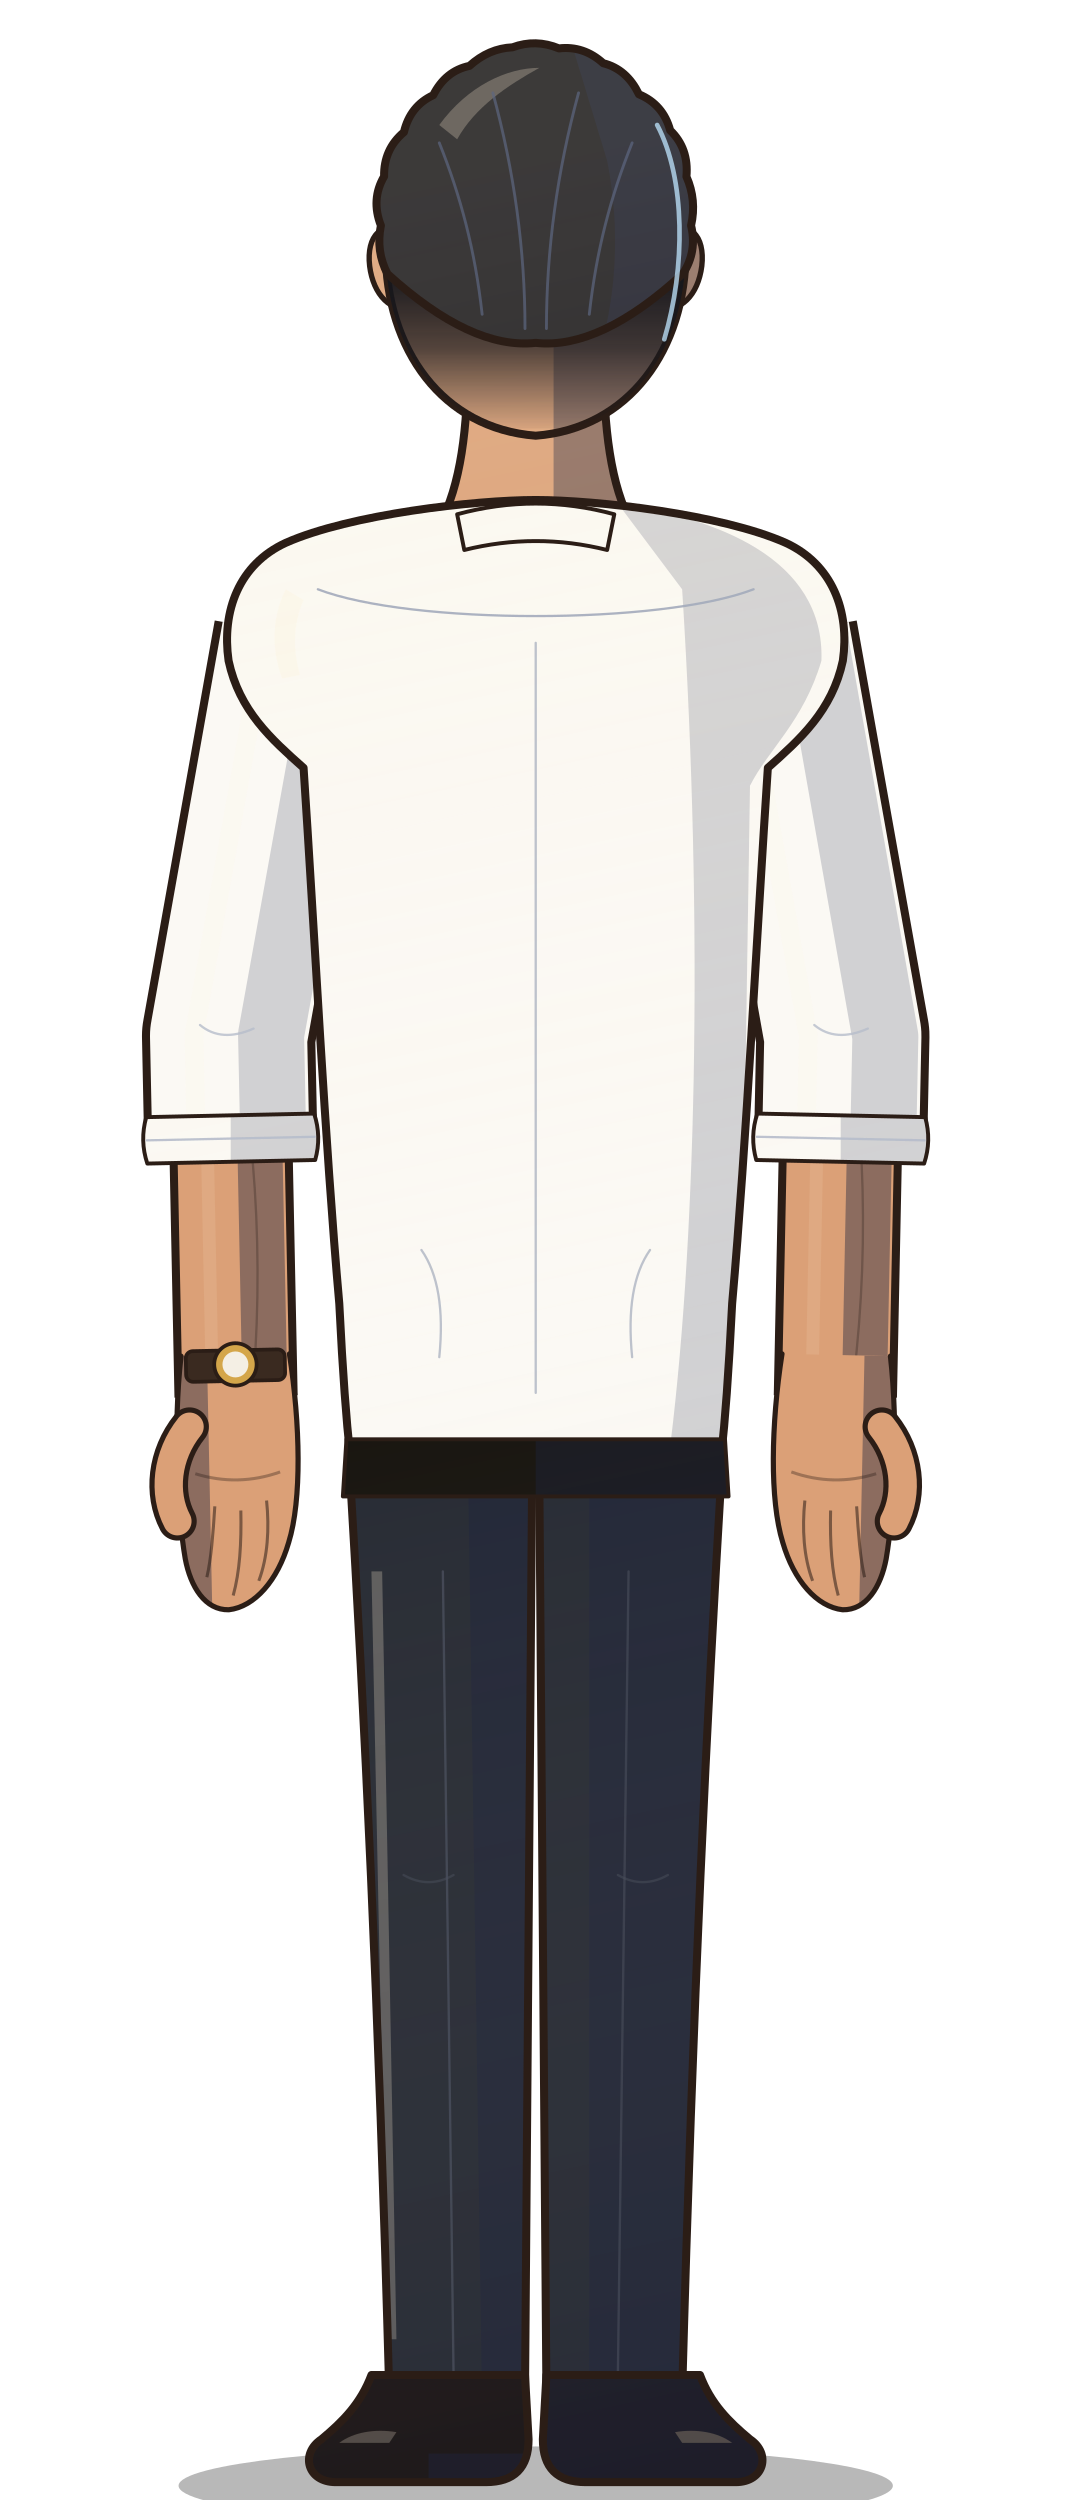
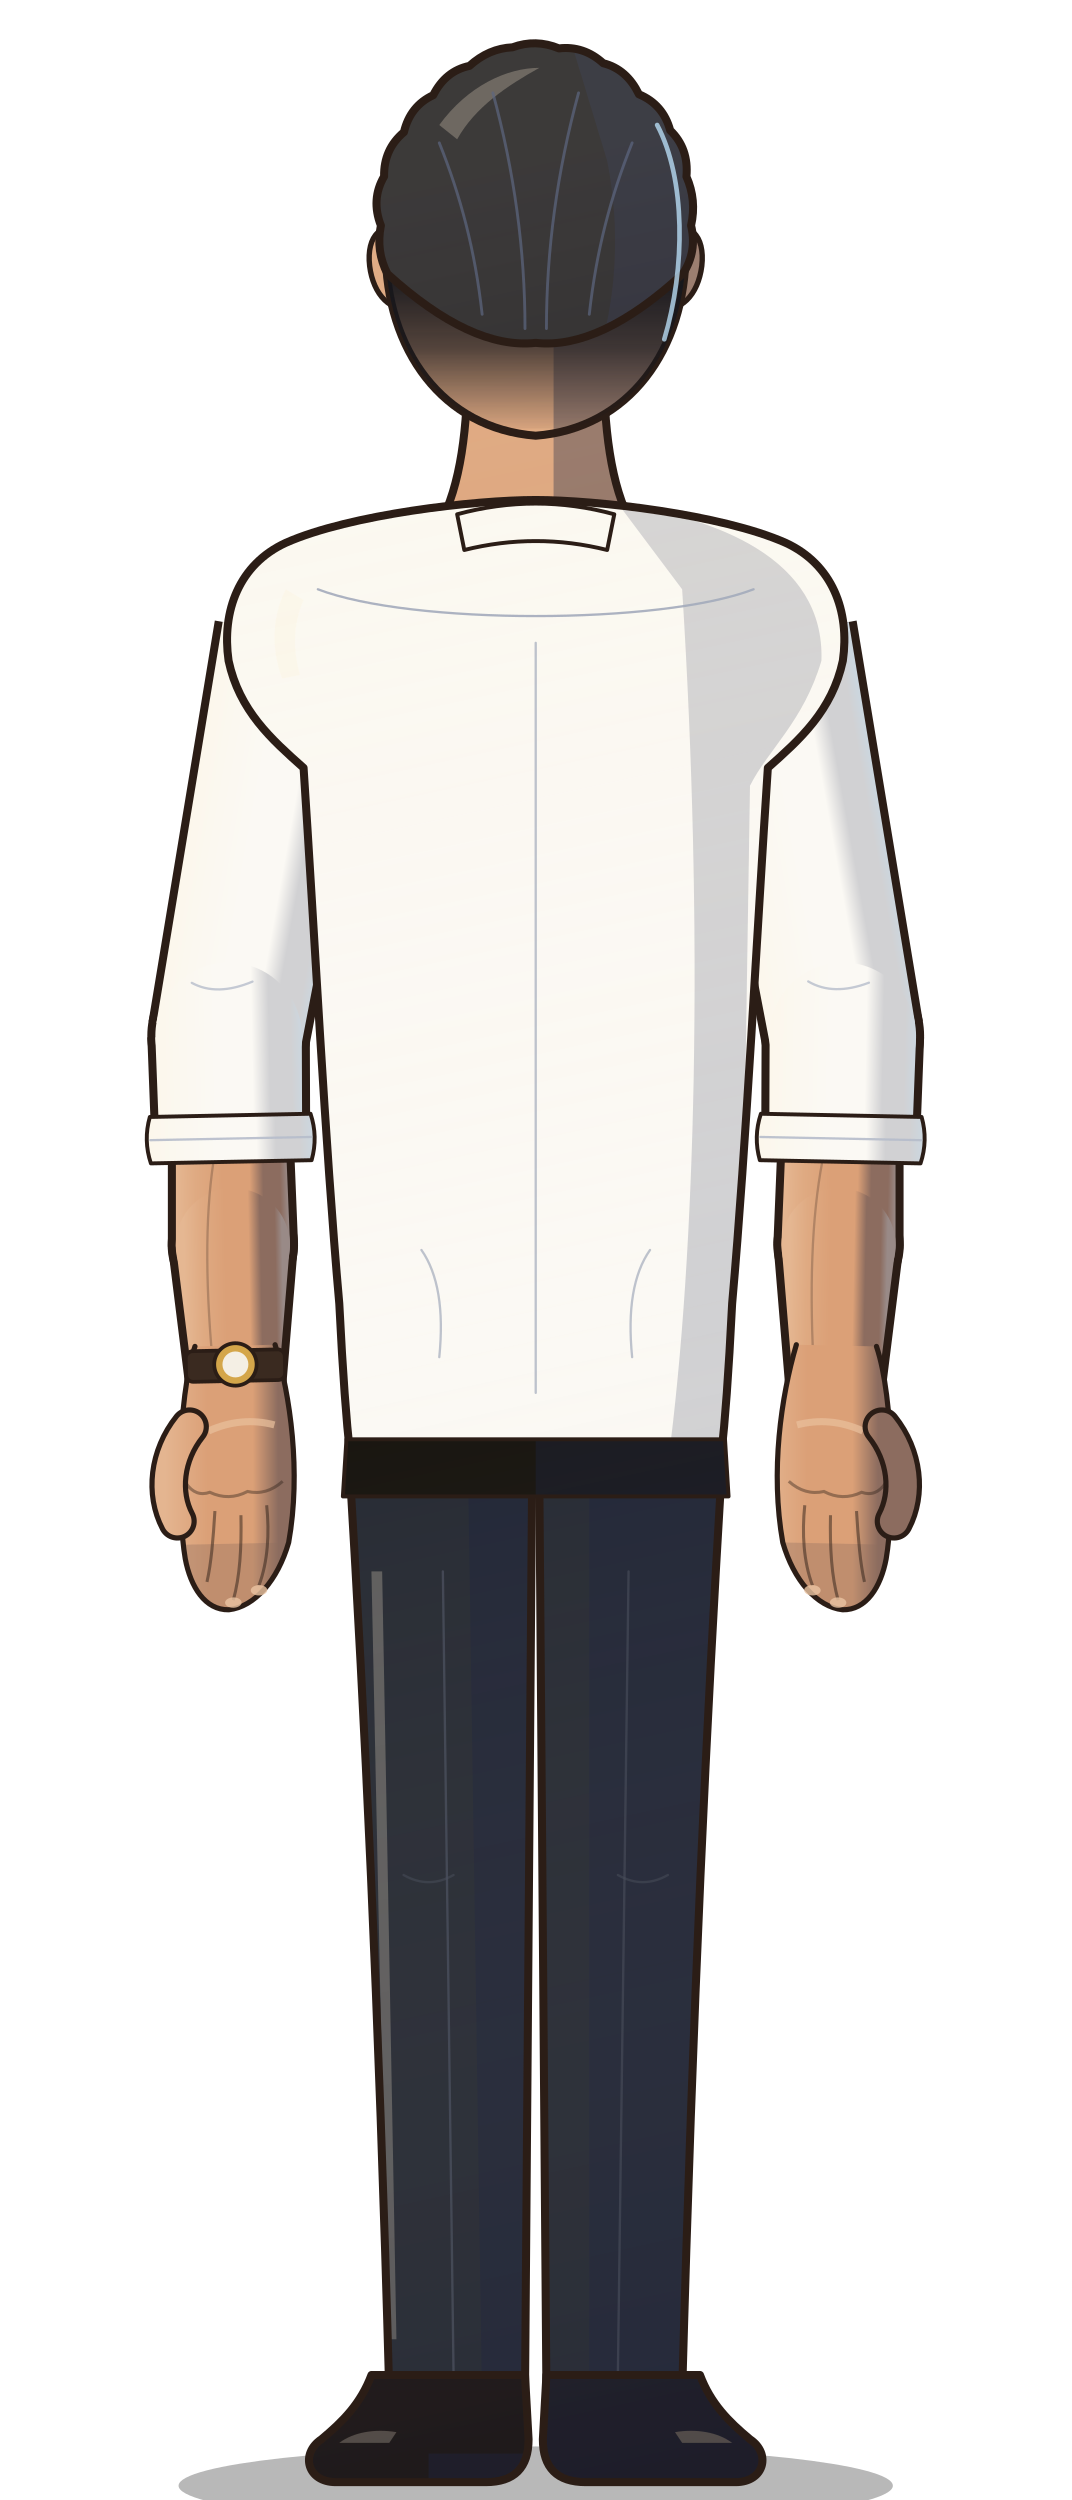
<svg xmlns="http://www.w3.org/2000/svg" viewBox="0 0 600 1400" width="600" height="1400">
  <defs>
    <linearGradient id="form" gradientUnits="userSpaceOnUse" x1="170" y1="120" x2="470" y2="1500">
      <stop offset="0" stop-color="#fff1d6" stop-opacity="0.16" />
      <stop offset="0.45" stop-color="#fff1d6" stop-opacity="0" />
      <stop offset="1" stop-color="#0b1030" stop-opacity="0.18" />
    </linearGradient>
    <linearGradient id="fade" x1="0" y1="0" x2="0" y2="1">
      <stop offset="0" stop-color="#17171c" stop-opacity="1" />
      <stop offset="0.5" stop-color="#17171c" stop-opacity="0.7" />
      <stop offset="1" stop-color="#17171c" stop-opacity="0.05" />
    </linearGradient>
    <clipPath id="c1">
      <path d="M196,826 L298,826 L294,1340 L218,1340 C212,1120 204,960 196,826 Z" />
    </clipPath>
    <clipPath id="c2">
      <path d="M 404,826 L 302,826 L 306,1340 L 382,1340 C 388,1120 396,960 404,826 Z" />
    </clipPath>
    <clipPath id="c3">
      <path d="M208,1330 L294,1330 L296,1366 C296,1382 288,1390 272,1390 L188,1390 C172,1390 168,1374 180,1366 C192,1356 202,1346 208,1330 Z" />
    </clipPath>
    <clipPath id="c4">
      <path d="M 392,1330 L 306,1330 L 304,1366 C 304,1382 312,1390 328,1390 L 412,1390 C 428,1390 432,1374 420,1366 C 408,1356 398,1346 392,1330 Z" />
    </clipPath>
-     <clipPath id="c5">
-       <path d="M81.9,625.6 Q78.2,638.7 82.5,651.6 L176.5,649.6 Q180.2,636.5 175.9,623.6 Z" />
-     </clipPath>
-     <clipPath id="c6">
-       <path d="M424.1,623.6 Q419.8,636.5 423.5,649.6 L517.5,651.6 Q521.8,638.7 518.1,625.6 Z" />
-     </clipPath>
-     <clipPath id="c7">
+     <linearGradient id="g5" gradientUnits="userSpaceOnUse" x1="98.5" y1="674.6" x2="161.5" y2="673.3">
+       <stop offset="0" stop-color="#e5b792" />
+       <stop offset="0.18" stop-color="#dfaa82" />
+       <stop offset="0.42" stop-color="#dba077" />
+       <stop offset="0.66" stop-color="#dba077" />
+       <stop offset="0.78" stop-color="#8c6c5f" />
+       <stop offset="0.93" stop-color="#8c6c5f" />
+       <stop offset="1" stop-color="#998a87" />
+     </linearGradient>
+     <linearGradient id="g6" gradientUnits="userSpaceOnUse" x1="103.9" y1="741.2" x2="158.8" y2="740.1">
+       <stop offset="0" stop-color="#e5b792" />
+       <stop offset="0.18" stop-color="#dfaa82" />
+       <stop offset="0.42" stop-color="#dba077" />
+       <stop offset="0.66" stop-color="#dba077" />
+       <stop offset="0.78" stop-color="#8c6c5f" />
+       <stop offset="0.93" stop-color="#8c6c5f" />
+       <stop offset="1" stop-color="#998a87" />
+     </linearGradient>
+     <linearGradient id="g7" gradientUnits="userSpaceOnUse" x1="106.2" y1="460.5" x2="189.8" y2="475.5">
+       <stop offset="0" stop-color="#fcf7ec" />
+       <stop offset="0.18" stop-color="#fbf8f0" />
+       <stop offset="0.42" stop-color="#fbf9f4" />
+       <stop offset="0.66" stop-color="#fbf9f4" />
+       <stop offset="0.78" stop-color="#d1d1d3" />
+       <stop offset="0.93" stop-color="#d1d1d3" />
+       <stop offset="1" stop-color="#ccd6de" />
+     </linearGradient>
+     <linearGradient id="g8" gradientUnits="userSpaceOnUse" x1="88.1" y1="609.6" x2="169.1" y2="608.0">
+       <stop offset="0" stop-color="#fcf7ec" />
+       <stop offset="0.18" stop-color="#fbf8f0" />
+       <stop offset="0.42" stop-color="#fbf9f4" />
+       <stop offset="0.66" stop-color="#fbf9f4" />
+       <stop offset="0.78" stop-color="#d1d1d3" />
+       <stop offset="0.93" stop-color="#d1d1d3" />
+       <stop offset="1" stop-color="#ccd6de" />
+     </linearGradient>
+     <linearGradient id="g9" gradientUnits="userSpaceOnUse" x1="84.2" y1="638.5" x2="174.2" y2="636.7">
+       <stop offset="0" stop-color="#fcf7ec" />
+       <stop offset="0.18" stop-color="#fbf8f0" />
+       <stop offset="0.42" stop-color="#fbf9f4" />
+       <stop offset="0.66" stop-color="#fbf9f4" />
+       <stop offset="0.78" stop-color="#d1d1d3" />
+       <stop offset="0.93" stop-color="#d1d1d3" />
+       <stop offset="1" stop-color="#ccd6de" />
+     </linearGradient>
+     <linearGradient id="g10" gradientUnits="userSpaceOnUse" x1="438.5" y1="673.3" x2="501.5" y2="674.6">
+       <stop offset="0" stop-color="#e5b792" />
+       <stop offset="0.18" stop-color="#dfaa82" />
+       <stop offset="0.42" stop-color="#dba077" />
+       <stop offset="0.66" stop-color="#dba077" />
+       <stop offset="0.78" stop-color="#8c6c5f" />
+       <stop offset="0.93" stop-color="#8c6c5f" />
+       <stop offset="1" stop-color="#998a87" />
+     </linearGradient>
+     <linearGradient id="g11" gradientUnits="userSpaceOnUse" x1="441.2" y1="740.1" x2="496.1" y2="741.2">
+       <stop offset="0" stop-color="#e5b792" />
+       <stop offset="0.18" stop-color="#dfaa82" />
+       <stop offset="0.42" stop-color="#dba077" />
+       <stop offset="0.66" stop-color="#dba077" />
+       <stop offset="0.78" stop-color="#8c6c5f" />
+       <stop offset="0.93" stop-color="#8c6c5f" />
+       <stop offset="1" stop-color="#998a87" />
+     </linearGradient>
+     <linearGradient id="g12" gradientUnits="userSpaceOnUse" x1="410.2" y1="475.5" x2="493.8" y2="460.5">
+       <stop offset="0" stop-color="#fcf7ec" />
+       <stop offset="0.18" stop-color="#fbf8f0" />
+       <stop offset="0.42" stop-color="#fbf9f4" />
+       <stop offset="0.66" stop-color="#fbf9f4" />
+       <stop offset="0.78" stop-color="#d1d1d3" />
+       <stop offset="0.93" stop-color="#d1d1d3" />
+       <stop offset="1" stop-color="#ccd6de" />
+     </linearGradient>
+     <linearGradient id="g13" gradientUnits="userSpaceOnUse" x1="430.9" y1="608.0" x2="511.9" y2="609.6">
+       <stop offset="0" stop-color="#fcf7ec" />
+       <stop offset="0.18" stop-color="#fbf8f0" />
+       <stop offset="0.42" stop-color="#fbf9f4" />
+       <stop offset="0.66" stop-color="#fbf9f4" />
+       <stop offset="0.78" stop-color="#d1d1d3" />
+       <stop offset="0.93" stop-color="#d1d1d3" />
+       <stop offset="1" stop-color="#ccd6de" />
+     </linearGradient>
+     <linearGradient id="g14" gradientUnits="userSpaceOnUse" x1="425.8" y1="636.7" x2="515.8" y2="638.5">
+       <stop offset="0" stop-color="#fcf7ec" />
+       <stop offset="0.18" stop-color="#fbf8f0" />
+       <stop offset="0.42" stop-color="#fbf9f4" />
+       <stop offset="0.66" stop-color="#fbf9f4" />
+       <stop offset="0.78" stop-color="#d1d1d3" />
+       <stop offset="0.93" stop-color="#d1d1d3" />
+       <stop offset="1" stop-color="#ccd6de" />
+     </linearGradient>
+     <clipPath id="c15">
      <path d="M262,200 C262,240 258,272 246,294 L354,294 C342,272 338,240 338,200 Z" />
    </clipPath>
-     <clipPath id="c8">
+     <clipPath id="c16">
      <path d="M300,280 C266,280 196,288 160,304 C134,316 124,342 128,370 C134,398 152,414 170,430 C176,520 182,640 190,730 C192,770 194,796 196,814 L404,814 C406,796 408,770 410,730 C418,640 424,520 430,430 C448,414 466,398 472,370 C476,342 466,316 440,304 C404,288 334,280 300,280 Z" />
    </clipPath>
-     <clipPath id="c9">
+     <clipPath id="c17">
      <path d="M256,288 Q300,276 344,288 L340,308 Q300,298 260,308 Z" />
    </clipPath>
-     <clipPath id="c10">
+     <clipPath id="c18">
      <path d="M194,806 L406,806 L408,838 L192,838 Z" />
    </clipPath>
-     <clipPath id="c11">
-       <path d="M-23,-10 C-27,20 -27,52 -21,70 C-16,86 -6,97 5,98 C15,98 21,88 23,76 C26,56 27,20 23,-10 Z" />
-     </clipPath>
-     <clipPath id="c12">
-       <path d="M-23,-10 C-27,20 -27,52 -21,70 C-16,86 -6,97 5,98 C15,98 21,88 23,76 C26,56 27,20 23,-10 Z" />
-     </clipPath>
-     <clipPath id="c13">
+     <linearGradient id="hg19" gradientUnits="userSpaceOnUse" x1="30.0" y1="-0.6" x2="-30.0" y2="0.6">
+       <stop offset="0" stop-color="#e4b590" />
+       <stop offset="0.3" stop-color="#dba077" />
+       <stop offset="0.62" stop-color="#dba077" />
+       <stop offset="0.8" stop-color="#8c6c5f" />
+       <stop offset="1" stop-color="#8c6c5f" />
+     </linearGradient>
+     <clipPath id="c20">
+       <path d="M-17,-14 C-23,8 -27,40 -21,70 C-16,86 -6,97 5,98 C15,98 21,88 23,76 C26,56 25,8 17,-14 Z" />
+     </clipPath>
+     <linearGradient id="hg21" gradientUnits="userSpaceOnUse" x1="-30.0" y1="0.6" x2="30.0" y2="-0.6">
+       <stop offset="0" stop-color="#e4b590" />
+       <stop offset="0.3" stop-color="#dba077" />
+       <stop offset="0.62" stop-color="#dba077" />
+       <stop offset="0.8" stop-color="#8c6c5f" />
+       <stop offset="1" stop-color="#8c6c5f" />
+     </linearGradient>
+     <clipPath id="c22">
+       <path d="M-17,-14 C-23,8 -27,40 -21,70 C-16,86 -6,97 5,98 C15,98 21,88 23,76 C26,56 25,8 17,-14 Z" />
+     </clipPath>
+     <clipPath id="c23">
      <path d="M228,132 C214,122 205,132 207,149 C209,165 219,176 232,172 Z" />
    </clipPath>
-     <clipPath id="c14">
+     <clipPath id="c24">
      <path d="M 372,132 C 386,122 395,132 393,149 C 391,165 381,176 368,172 Z" />
    </clipPath>
-     <clipPath id="c15">
+     <clipPath id="c25">
      <path d="M216,140 C216,196 248,240 300,244 C352,240 384,196 384,140 Z" />
    </clipPath>
    <clipPath id="napeclip">
      <path d="M216,140 C216,196 248,240 300,244 C352,240 384,196 384,140 Z" />
    </clipPath>
-     <clipPath id="c16">
+     <clipPath id="c26">
      <path d="M217.0,153.4 Q210.4,140.7 213.3,126.3 Q207.6,111.6 215.1,98.8 Q214.8,83.6 226.2,74.0 Q229.7,59.3 242.6,53.3 Q249.5,39.7 262.9,36.9 Q273.7,27.1 287.0,26.5 Q300.0,21.7 313.0,27.1 Q326.9,25.5 337.8,35.4 Q351.0,38.7 357.8,52.8 Q371.4,58.5 375.3,73.0 Q385.8,83.1 384.4,98.9 Q390.2,112.0 387.0,126.3 Q390.5,140.8 382.5,153.2 Q336,196 300,192 Q264,196 217.0,153.4 Z" />
    </clipPath>
  </defs>
  <ellipse cx="300" cy="1392" rx="200" ry="22" fill="#000" opacity="0.28" />
  <path d="M196,826 L298,826 L294,1340 L218,1340 C212,1120 204,960 196,826 Z" fill="#262a33" />
  <g clip-path="url(#c1)">
    <path d="M262,816 L310,816 L304,1348 L270,1348 Z" fill="#212636" />
    <path d="M208,880 L214,880 L222,1310 L217,1310 Z" fill="#676664" opacity="0.85" />
    <rect x="0" y="0" width="600" height="1400" fill="url(#form)" />
  </g>
  <path d="M196,826 L298,826 L294,1340 L218,1340 C212,1120 204,960 196,826 Z" fill="none" stroke="#2b1d16" stroke-width="4.5" stroke-linejoin="round" />
  <path d="M 404,826 L 302,826 L 306,1340 L 382,1340 C 388,1120 396,960 404,826 Z" fill="#262a33" />
  <g clip-path="url(#c2)">
    <path d="M330,816 L420,816 L420,1348 L330,1348 Z" fill="#212636" />
    <rect x="0" y="0" width="600" height="1400" fill="url(#form)" />
  </g>
  <path d="M 404,826 L 302,826 L 306,1340 L 382,1340 C 388,1120 396,960 404,826 Z" fill="none" stroke="#2b1d16" stroke-width="4.5" stroke-linejoin="round" />
  <path d="M248,880 L254,1330" fill="none" stroke="#4a4f5c" stroke-width="1.3" stroke-linecap="round" stroke-linejoin="round" opacity="0.8" />
  <path d="M352,880 L346,1330" fill="none" stroke="#4a4f5c" stroke-width="1.3" stroke-linecap="round" stroke-linejoin="round" opacity="0.6" />
  <path d="M226,1050 q14,8 28,0" fill="none" stroke="#4a4f5c" stroke-width="1.3" stroke-linecap="round" stroke-linejoin="round" opacity="0.5" />
  <path d="M346,1050 q14,8 28,0" fill="none" stroke="#4a4f5c" stroke-width="1.3" stroke-linecap="round" stroke-linejoin="round" opacity="0.5" />
  <path d="M208,1330 L294,1330 L296,1366 C296,1382 288,1390 272,1390 L188,1390 C172,1390 168,1374 180,1366 C192,1356 202,1346 208,1330 Z" fill="#1a1412" />
  <g clip-path="url(#c3)">
    <path d="M240,1374 L300,1374 L300,1398 L240,1398 Z" fill="#1a1923" />
    <path d="M190,1368 C198,1362 210,1360 222,1362 L218,1368 Z" fill="#5f564d" opacity="0.85" />
    <rect x="0" y="0" width="600" height="1400" fill="url(#form)" />
  </g>
  <path d="M208,1330 L294,1330 L296,1366 C296,1382 288,1390 272,1390 L188,1390 C172,1390 168,1374 180,1366 C192,1356 202,1346 208,1330 Z" fill="none" stroke="#2b1d16" stroke-width="4.5" stroke-linejoin="round" />
  <path d="M 392,1330 L 306,1330 L 304,1366 C 304,1382 312,1390 328,1390 L 412,1390 C 428,1390 432,1374 420,1366 C 408,1356 398,1346 392,1330 Z" fill="#1a1412" />
  <g clip-path="url(#c4)">
    <path d="M300,1318 L440,1318 L440,1398 L300,1398 Z" fill="#1a1923" />
    <path d="M 410,1368 C 402,1362 390,1360 378,1362 L 382,1368 Z" fill="#5f564d" opacity="0.85" />
    <rect x="0" y="0" width="600" height="1400" fill="url(#form)" />
  </g>
  <path d="M 392,1330 L 306,1330 L 304,1366 C 304,1382 312,1390 328,1390 L 412,1390 C 428,1390 432,1374 420,1366 C 408,1356 398,1346 392,1330 Z" fill="none" stroke="#2b1d16" stroke-width="4.5" stroke-linejoin="round" />
-   <path d="M129.5,650.6 L132.2,782.0" fill="none" stroke="#2b1d16" stroke-width="69.0" stroke-linecap="butt" stroke-linejoin="round" />
-   <path d="M129.5,650.6 L132.2,782.0" fill="none" stroke="#dba077" stroke-width="60" stroke-linecap="butt" stroke-linejoin="round" />
-   <path d="M145.7,650.3 L148.4,781.7" fill="none" stroke="#8c6c5f" stroke-width="25.2" stroke-linecap="butt" stroke-linejoin="round" />
-   <path d="M116.3,650.6 L119.0,782.0" fill="none" stroke="#e1af88" stroke-width="7.2" stroke-linecap="butt" opacity="0.6" />
-   <path d="M141.5,650.3 Q146.7,711.0 142.0,771.8" fill="none" stroke="#2b1d16" stroke-width="1.3" stroke-linecap="round" stroke-linejoin="round" opacity="0.3" />
-   <path d="M168.0,356.0 L128.0,580.0 L129.2,637.6" fill="none" stroke="#2b1d16" stroke-width="97.0" stroke-linecap="butt" stroke-linejoin="round" />
-   <path d="M168.0,356.0 L128.0,580.0 L129.2,637.6" fill="none" stroke="#fbf9f4" stroke-width="88" stroke-linecap="butt" stroke-linejoin="round" />
-   <path d="M191.4,360.2 L151.8,579.5 L153.0,637.1" fill="none" stroke="#d1d1d3" stroke-width="36.96" stroke-linecap="butt" stroke-linejoin="round" />
-   <path d="M148.6,356.0 L108.6,580.0 L109.8,637.6" fill="none" stroke="#fcf8ef" stroke-width="10.56" stroke-linecap="butt" opacity="0.6" />
-   <path d="M81.9,625.6 Q78.2,638.7 82.5,651.6 L176.5,649.6 Q180.2,636.5 175.9,623.6 Z" fill="#fbf9f4" />
-   <g clip-path="url(#c5)">
-     <path d="M129.2,577.6 L209.2,577.6 L209.2,697.6 L129.2,697.6 Z" fill="#d1d1d3" />
-     <rect x="0" y="0" width="600" height="1400" fill="url(#form)" />
-   </g>
-   <path d="M81.9,625.6 Q78.2,638.7 82.5,651.6 L176.5,649.6 Q180.2,636.5 175.9,623.6 Z" fill="none" stroke="#2b1d16" stroke-width="2.2" stroke-linejoin="round" />
-   <path d="M82.2,638.6 L176.2,636.6" fill="none" stroke="#b6bdcb" stroke-width="1.3" stroke-linecap="round" stroke-linejoin="round" opacity="0.9" />
-   <path d="M112,574 q12,10 30,2" fill="none" stroke="#b6bdcb" stroke-width="1.3" stroke-linecap="round" stroke-linejoin="round" opacity="0.8" />
-   <path d="M470.5,650.6 L467.8,782.0" fill="none" stroke="#2b1d16" stroke-width="69.0" stroke-linecap="butt" stroke-linejoin="round" />
-   <path d="M470.5,650.6 L467.8,782.0" fill="none" stroke="#dba077" stroke-width="60" stroke-linecap="butt" stroke-linejoin="round" />
-   <path d="M486.7,650.9 L484.0,782.3" fill="none" stroke="#8c6c5f" stroke-width="25.2" stroke-linecap="butt" stroke-linejoin="round" />
-   <path d="M457.3,650.6 L454.6,782.0" fill="none" stroke="#e1af88" stroke-width="7.2" stroke-linecap="butt" opacity="0.6" />
-   <path d="M482.5,650.8 Q485.3,711.6 478.0,772.2" fill="none" stroke="#2b1d16" stroke-width="1.3" stroke-linecap="round" stroke-linejoin="round" opacity="0.3" />
-   <path d="M432.0,356.0 L472.0,580.0 L470.8,637.6" fill="none" stroke="#2b1d16" stroke-width="97.0" stroke-linecap="butt" stroke-linejoin="round" />
-   <path d="M432.0,356.0 L472.0,580.0 L470.8,637.6" fill="none" stroke="#fbf9f4" stroke-width="88" stroke-linecap="butt" stroke-linejoin="round" />
-   <path d="M455.4,351.8 L495.8,580.5 L494.6,638.1" fill="none" stroke="#d1d1d3" stroke-width="36.96" stroke-linecap="butt" stroke-linejoin="round" />
-   <path d="M412.6,356.0 L452.6,580.0 L451.4,637.6" fill="none" stroke="#fcf8ef" stroke-width="10.56" stroke-linecap="butt" opacity="0.6" />
-   <path d="M424.1,623.6 Q419.8,636.5 423.5,649.6 L517.5,651.6 Q521.8,638.7 518.1,625.6 Z" fill="#fbf9f4" />
-   <g clip-path="url(#c6)">
-     <path d="M470.8,577.6 L550.8,577.6 L550.8,697.6 L470.8,697.6 Z" fill="#d1d1d3" />
-     <rect x="0" y="0" width="600" height="1400" fill="url(#form)" />
-   </g>
-   <path d="M424.1,623.6 Q419.8,636.5 423.5,649.6 L517.5,651.6 Q521.8,638.7 518.1,625.6 Z" fill="none" stroke="#2b1d16" stroke-width="2.2" stroke-linejoin="round" />
-   <path d="M423.8,636.6 L517.8,638.6" fill="none" stroke="#b6bdcb" stroke-width="1.3" stroke-linecap="round" stroke-linejoin="round" opacity="0.9" />
-   <path d="M456,574 q12,10 30,2" fill="none" stroke="#b6bdcb" stroke-width="1.3" stroke-linecap="round" stroke-linejoin="round" opacity="0.8" />
+   <path d="M94.0,651.3 L94.0,698.0 L166.9,696.5 L165.0,649.9 Z" fill="#2b1d16" />
+   <path d="M94.0,698.0 L104.8,784.6 L159.7,783.4 L166.9,696.5 Z" fill="#2b1d16" />
+   <circle cx="130.4" cy="697.3" r="36.5" fill="#2b1d16" />
+   <path d="M98.5,651.2 L98.5,698.0 L162.4,696.6 L160.5,650.0 Z" fill="url(#g5)" />
+   <circle cx="130.4" cy="697.3" r="32.0" fill="url(#g6)" />
+   <path d="M98.5,698.0 L109.3,784.5 L155.2,783.5 L162.4,696.6 Z" fill="url(#g6)" />
+   <path d="M119.5,650.8 Q112.4,697.7 120.0,772.2" fill="none" stroke="#2b1d16" stroke-width="1.3" stroke-linecap="round" stroke-linejoin="round" opacity="0.25" />
+   <path d="M120.3,347.5 L83.2,572.0 L172.8,588.0 L215.7,364.5 Z" fill="#2b1d16" />
+   <path d="M82.5,580.9 L84.7,638.5 L173.7,636.7 L173.5,579.1 Z" fill="#2b1d16" />
+   <circle cx="128.0" cy="580.0" r="45.5" fill="#2b1d16" />
+   <path d="M124.7,348.3 L87.6,572.8 L168.4,587.2 L211.3,363.7 Z" fill="url(#g7)" />
+   <circle cx="128.0" cy="580.0" r="41.0" fill="url(#g8)" />
+   <path d="M87.0,580.9 L89.2,638.4 L169.2,636.8 L169.0,579.1 Z" fill="url(#g8)" />
+   <path d="M107.4,550.4 q14.0,7.7 34.0,-0.7" fill="none" stroke="#b6bdcb" stroke-width="1.3" stroke-linecap="round" stroke-linejoin="round" opacity="0.8" />
+   <path d="M173.9,623.7 Q178.2,636.6 174.5,649.7 L84.5,651.5 Q80.2,638.6 83.9,625.5 Z" fill="url(#g9)" stroke="#2b1d16" stroke-width="2.2" stroke-linejoin="round" />
+   <path d="M174.2,636.7 L84.2,638.5" fill="none" stroke="#b6bdcb" stroke-width="1.3" stroke-linecap="round" stroke-linejoin="round" opacity="0.9" />
+   <path d="M435.0,649.9 L433.1,696.5 L506.0,698.0 L506.0,651.3 Z" fill="#2b1d16" />
+   <path d="M433.1,696.5 L440.3,783.4 L495.2,784.6 L506.0,698.0 Z" fill="#2b1d16" />
+   <circle cx="469.6" cy="697.3" r="36.5" fill="#2b1d16" />
+   <path d="M439.5,650.0 L437.6,696.6 L501.5,698.0 L501.5,651.2 Z" fill="url(#g10)" />
+   <circle cx="469.6" cy="697.3" r="32.0" fill="url(#g11)" />
+   <path d="M437.6,696.6 L444.8,783.5 L490.7,784.5 L501.5,698.0 Z" fill="url(#g11)" />
+   <path d="M460.5,650.4 Q451.6,696.9 456.0,771.8" fill="none" stroke="#2b1d16" stroke-width="1.3" stroke-linecap="round" stroke-linejoin="round" opacity="0.25" />
+   <path d="M384.3,364.5 L427.2,588.0 L516.8,572.0 L479.7,347.5 Z" fill="#2b1d16" />
+   <path d="M426.5,579.1 L426.3,636.7 L515.3,638.5 L517.5,580.9 Z" fill="#2b1d16" />
+   <circle cx="472.0" cy="580.0" r="45.5" fill="#2b1d16" />
+   <path d="M388.7,363.7 L431.6,587.2 L512.4,572.8 L475.3,348.3 Z" fill="url(#g12)" />
+   <circle cx="472.0" cy="580.0" r="41.0" fill="url(#g13)" />
+   <path d="M431.0,579.1 L430.8,636.8 L510.8,638.4 L513.0,580.9 Z" fill="url(#g13)" />
+   <path d="M452.6,549.6 q14.0,8.3 34.0,0.7" fill="none" stroke="#b6bdcb" stroke-width="1.3" stroke-linecap="round" stroke-linejoin="round" opacity="0.8" />
+   <path d="M516.1,625.5 Q519.8,638.6 515.5,651.5 L425.5,649.7 Q421.8,636.6 426.1,623.7 Z" fill="url(#g14)" stroke="#2b1d16" stroke-width="2.2" stroke-linejoin="round" />
+   <path d="M515.8,638.5 L425.8,636.7" fill="none" stroke="#b6bdcb" stroke-width="1.3" stroke-linecap="round" stroke-linejoin="round" opacity="0.9" />
  <path d="M262,200 C262,240 258,272 246,294 L354,294 C342,272 338,240 338,200 Z" fill="#dba077" />
-   <g clip-path="url(#c7)">
+   <g clip-path="url(#c15)">
    <path d="M310,190 L360,190 L360,300 L310,300 Z" fill="#8c6c5f" />
    <rect x="0" y="0" width="600" height="1400" fill="url(#form)" />
  </g>
  <path d="M262,200 C262,240 258,272 246,294" fill="none" stroke="#2b1d16" stroke-width="4.5" stroke-linecap="round" stroke-linejoin="round" opacity="1.0" />
  <path d="M338,200 C338,240 342,272 354,294" fill="none" stroke="#2b1d16" stroke-width="4.5" stroke-linecap="round" stroke-linejoin="round" opacity="1.0" />
  <path d="M300,280 C266,280 196,288 160,304 C134,316 124,342 128,370 C134,398 152,414 170,430 C176,520 182,640 190,730 C192,770 194,796 196,814 L404,814 C406,796 408,770 410,730 C418,640 424,520 430,430 C448,414 466,398 472,370 C476,342 466,316 440,304 C404,288 334,280 300,280 Z" fill="#fbf9f4" />
-   <g clip-path="url(#c8)">
+   <g clip-path="url(#c16)">
    <path d="M346,282 C400,290 462,312 460,370 C450,404 430,420 420,440 L414,820 L374,820 C390,700 394,520 382,330 Z" fill="#d1d1d3" />
    <path d="M160,330 C152,346 152,364 158,380 L168,378 C164,364 164,350 170,336 Z" fill="#fcf7eb" opacity="0.85" />
    <rect x="0" y="0" width="600" height="1400" fill="url(#form)" />
  </g>
  <path d="M300,280 C266,280 196,288 160,304 C134,316 124,342 128,370 C134,398 152,414 170,430 C176,520 182,640 190,730 C192,770 194,796 196,814 L404,814 C406,796 408,770 410,730 C418,640 424,520 430,430 C448,414 466,398 472,370 C476,342 466,316 440,304 C404,288 334,280 300,280 Z" fill="none" stroke="#2b1d16" stroke-width="4.5" stroke-linejoin="round" />
  <path d="M256,288 Q300,276 344,288 L340,308 Q300,298 260,308 Z" fill="#fbf9f4" />
-   <g clip-path="url(#c9)">
+   <g clip-path="url(#c17)">
    <rect x="0" y="0" width="600" height="1400" fill="url(#form)" />
  </g>
  <path d="M256,288 Q300,276 344,288 L340,308 Q300,298 260,308 Z" fill="none" stroke="#2b1d16" stroke-width="2.2" stroke-linejoin="round" />
  <path d="M178,330 C230,350 370,350 422,330" fill="none" stroke="#a3abbb" stroke-width="1.3" stroke-linecap="round" stroke-linejoin="round" opacity="0.9" />
  <path d="M300,360 L300,780" fill="none" stroke="#a3abbb" stroke-width="1.3" stroke-linecap="round" stroke-linejoin="round" opacity="0.7" />
  <path d="M236,700 Q250,720 246,760" fill="none" stroke="#a3abbb" stroke-width="1.3" stroke-linecap="round" stroke-linejoin="round" opacity="0.7" />
  <path d="M364,700 Q350,720 354,760" fill="none" stroke="#a3abbb" stroke-width="1.3" stroke-linecap="round" stroke-linejoin="round" opacity="0.7" />
  <path d="M194,806 L406,806 L408,838 L192,838 Z" fill="#17140f" />
-   <g clip-path="url(#c10)">
+   <g clip-path="url(#c18)">
    <path d="M300,800 L420,800 L420,840 L300,840 Z" fill="#181921" />
    <rect x="0" y="0" width="600" height="1400" fill="url(#form)" />
  </g>
  <path d="M194,806 L406,806 L408,838 L192,838 Z" fill="none" stroke="#2b1d16" stroke-width="2.2" stroke-linejoin="round" />
  <g transform="translate(132.0,772.0) rotate(-1.2)">
    <g transform="scale(-1.32,1.32)">
-       <path d="M-23,-10 C-27,20 -27,52 -21,70 C-16,86 -6,97 5,98 C15,98 21,88 23,76 C26,56 27,20 23,-10 Z" fill="#dba077" />
-       <g clip-path="url(#c11)">
-         <path d="M12,-10 L40,-10 L40,120 L12,120 Z" fill="#8c6c5f" />
+       <path d="M-17,-14 C-23,8 -27,40 -21,70 C-16,86 -6,97 5,98 C15,98 21,88 23,76 C26,56 25,8 17,-14 Z" fill="url(#hg19)" />
+       <g clip-path="url(#c20)">
+         <path d="M-40,70 L40,70 L40,120 L-40,120 Z" fill="#8c6c5f" opacity="0.35" />
      </g>
-       <path d="M-23,-10 C-27,20 -27,52 -21,70 C-16,86 -6,97 5,98 C15,98 21,88 23,76 C26,56 27,20 23,-10" fill="none" stroke="#2b1d16" stroke-width="2.2" stroke-linejoin="round" stroke-linecap="round" />
-       <path d="M-12,52 C-13,64 -12,76 -8,86 M-1,56 C-1,70 0,82 3,92 M10,54 C11,66 12,76 14,84" stroke="#2b1d16" stroke-width="1.3" fill="none" opacity="0.55" />
-       <path d="M-18,40 Q0,46 18,40" stroke="#2b1d16" stroke-width="1.3" fill="none" opacity="0.35" />
+       <path d="M-17,-14 C-23,8 -27,40 -21,70 C-16,86 -6,97 5,98 C15,98 21,88 23,76 C26,56 25,8 17,-14" fill="none" stroke="#2b1d16" stroke-width="2.2" stroke-linejoin="round" stroke-linecap="round" />
+       <path d="M-12,54 C-13,66 -12,78 -8,88 M-1,58 C-1,72 0,84 3,94 M10,56 C11,68 12,78 14,86" stroke="#2b1d16" stroke-width="1.3" fill="none" opacity="0.5" />
+       <path d="M-19,44 Q-12,50 -4,48 Q4,52 12,48 Q18,50 22,44" stroke="#2b1d16" stroke-width="1.3" fill="none" opacity="0.4" />
+       <path d="M-16,20 Q-2,16 12,22" stroke="#e9c09d" stroke-width="3" fill="none" opacity="0.7" />
+       <ellipse cx="-8" cy="90" rx="3.5" ry="2.2" fill="#ebc4a2" opacity="0.8" />
+       <ellipse cx="3" cy="95" rx="3.5" ry="2.2" fill="#ebc4a2" opacity="0.8" />
      <path d="M20,20 C30,32 32,48 26,60" fill="none" stroke="#2b1d16" stroke-width="16.4" stroke-linecap="round" />
-       <path d="M20,20 C30,32 32,48 26,60" fill="none" stroke="#dba077" stroke-width="12" stroke-linecap="round" />
+       <path d="M20,20 C30,32 32,48 26,60" fill="none" stroke="url(#hg19)" stroke-width="12" stroke-linecap="round" />
      <rect x="-21" y="-12" width="42" height="13" rx="3" fill="#3a2a20" stroke="#2b1d16" stroke-width="1.6" />
      <circle cx="0" cy="-6" r="9" fill="#d4a64a" stroke="#2b1d16" stroke-width="1.6" />
      <circle cx="0" cy="-6" r="5.5" fill="#f4efe4" />
    </g>
  </g>
  <g transform="translate(468.0,772.0) rotate(1.2)">
    <g transform="scale(1.32,1.32)">
-       <path d="M-23,-10 C-27,20 -27,52 -21,70 C-16,86 -6,97 5,98 C15,98 21,88 23,76 C26,56 27,20 23,-10 Z" fill="#dba077" />
-       <g clip-path="url(#c12)">
-         <path d="M12,-10 L40,-10 L40,120 L12,120 Z" fill="#8c6c5f" />
+       <path d="M-17,-14 C-23,8 -27,40 -21,70 C-16,86 -6,97 5,98 C15,98 21,88 23,76 C26,56 25,8 17,-14 Z" fill="url(#hg21)" />
+       <g clip-path="url(#c22)">
+         <path d="M-40,70 L40,70 L40,120 L-40,120 Z" fill="#8c6c5f" opacity="0.35" />
      </g>
-       <path d="M-23,-10 C-27,20 -27,52 -21,70 C-16,86 -6,97 5,98 C15,98 21,88 23,76 C26,56 27,20 23,-10" fill="none" stroke="#2b1d16" stroke-width="2.2" stroke-linejoin="round" stroke-linecap="round" />
-       <path d="M-12,52 C-13,64 -12,76 -8,86 M-1,56 C-1,70 0,82 3,92 M10,54 C11,66 12,76 14,84" stroke="#2b1d16" stroke-width="1.3" fill="none" opacity="0.55" />
-       <path d="M-18,40 Q0,46 18,40" stroke="#2b1d16" stroke-width="1.3" fill="none" opacity="0.35" />
+       <path d="M-17,-14 C-23,8 -27,40 -21,70 C-16,86 -6,97 5,98 C15,98 21,88 23,76 C26,56 25,8 17,-14" fill="none" stroke="#2b1d16" stroke-width="2.2" stroke-linejoin="round" stroke-linecap="round" />
+       <path d="M-12,54 C-13,66 -12,78 -8,88 M-1,58 C-1,72 0,84 3,94 M10,56 C11,68 12,78 14,86" stroke="#2b1d16" stroke-width="1.3" fill="none" opacity="0.5" />
+       <path d="M-19,44 Q-12,50 -4,48 Q4,52 12,48 Q18,50 22,44" stroke="#2b1d16" stroke-width="1.3" fill="none" opacity="0.4" />
+       <path d="M-16,20 Q-2,16 12,22" stroke="#e9c09d" stroke-width="3" fill="none" opacity="0.7" />
+       <ellipse cx="-8" cy="90" rx="3.5" ry="2.2" fill="#ebc4a2" opacity="0.8" />
+       <ellipse cx="3" cy="95" rx="3.5" ry="2.2" fill="#ebc4a2" opacity="0.8" />
      <path d="M20,20 C30,32 32,48 26,60" fill="none" stroke="#2b1d16" stroke-width="16.4" stroke-linecap="round" />
-       <path d="M20,20 C30,32 32,48 26,60" fill="none" stroke="#dba077" stroke-width="12" stroke-linecap="round" />
+       <path d="M20,20 C30,32 32,48 26,60" fill="none" stroke="url(#hg21)" stroke-width="12" stroke-linecap="round" />
    </g>
  </g>
  <path d="M228,132 C214,122 205,132 207,149 C209,165 219,176 232,172 Z" fill="#dba077" />
-   <g clip-path="url(#c13)">
+   <g clip-path="url(#c23)">
    <rect x="0" y="0" width="600" height="1400" fill="url(#form)" />
  </g>
  <path d="M228,132 C214,122 205,132 207,149 C209,165 219,176 232,172 Z" fill="none" stroke="#2b1d16" stroke-width="3.0" stroke-linejoin="round" />
  <path d="M 372,132 C 386,122 395,132 393,149 C 391,165 381,176 368,172 Z" fill="#dba077" />
-   <g clip-path="url(#c14)">
+   <g clip-path="url(#c24)">
    <path d="M360,110 L410,110 L410,190 L360,190 Z" fill="#8c6c5f" />
    <rect x="0" y="0" width="600" height="1400" fill="url(#form)" />
  </g>
  <path d="M 372,132 C 386,122 395,132 393,149 C 391,165 381,176 368,172 Z" fill="none" stroke="#2b1d16" stroke-width="3.0" stroke-linejoin="round" />
  <path d="M216,140 C216,196 248,240 300,244 C352,240 384,196 384,140 Z" fill="#dba077" />
-   <g clip-path="url(#c15)">
+   <g clip-path="url(#c25)">
    <path d="M310,130 L400,130 L400,250 L310,250 Z" fill="#8c6c5f" />
    <rect x="0" y="0" width="600" height="1400" fill="url(#form)" />
  </g>
  <path d="M216,140 C216,196 248,240 300,244 C352,240 384,196 384,140 Z" fill="none" stroke="#2b1d16" stroke-width="4.5" stroke-linejoin="round" />
  <g clip-path="url(#napeclip)">
    <rect x="200" y="150" width="200" height="90" fill="url(#fade)" />
  </g>
  <path d="M217.0,153.4 Q210.4,140.7 213.3,126.3 Q207.6,111.6 215.1,98.8 Q214.8,83.6 226.2,74.0 Q229.7,59.3 242.6,53.3 Q249.5,39.7 262.9,36.9 Q273.7,27.1 287.0,26.5 Q300.0,21.7 313.0,27.1 Q326.9,25.5 337.8,35.4 Q351.0,38.7 357.8,52.8 Q371.4,58.5 375.3,73.0 Q385.8,83.1 384.4,98.9 Q390.2,112.0 387.0,126.3 Q390.5,140.8 382.5,153.2 Q336,196 300,192 Q264,196 217.0,153.4 Z" fill="#17171c" />
-   <g clip-path="url(#c16)">
+   <g clip-path="url(#c26)">
    <path d="M320,24 C376,40 396,100 384,150 C376,200 352,236 316,258 L300,258 C340,220 352,150 340,90 Z" fill="#181b2a" />
    <path d="M246,70 C262,48 284,38 302,38 C284,48 266,60 256,78 Z" fill="#5d5854" opacity="0.85" />
    <rect x="0" y="0" width="600" height="1400" fill="url(#form)" />
  </g>
  <path d="M217.0,153.4 Q210.4,140.7 213.3,126.3 Q207.6,111.6 215.1,98.8 Q214.8,83.6 226.2,74.0 Q229.7,59.3 242.6,53.3 Q249.5,39.7 262.9,36.9 Q273.7,27.1 287.0,26.5 Q300.0,21.7 313.0,27.1 Q326.9,25.5 337.8,35.4 Q351.0,38.7 357.8,52.8 Q371.4,58.5 375.3,73.0 Q385.8,83.1 384.4,98.9 Q390.2,112.0 387.0,126.3 Q390.5,140.8 382.5,153.2 Q336,196 300,192 Q264,196 217.0,153.4 Z" fill="none" stroke="#2b1d16" stroke-width="4.5" stroke-linejoin="round" />
  <path d="M368,70 C384,100 384,150 372,190" fill="none" stroke="#bfe6ff" stroke-width="2.6" stroke-linecap="round" opacity="0.75" />
  <path d="M246,80 C258,110 266,140 270,176" fill="none" stroke="#5d6680" stroke-width="1.6" stroke-linecap="round" stroke-linejoin="round" opacity="0.7" />
  <path d="M276,52 C288,96 294,140 294,184" fill="none" stroke="#5d6680" stroke-width="1.6" stroke-linecap="round" stroke-linejoin="round" opacity="0.7" />
  <path d="M324,52 C312,96 306,140 306,184" fill="none" stroke="#5d6680" stroke-width="1.6" stroke-linecap="round" stroke-linejoin="round" opacity="0.7" />
  <path d="M354,80 C342,110 334,140 330,176" fill="none" stroke="#5d6680" stroke-width="1.6" stroke-linecap="round" stroke-linejoin="round" opacity="0.7" />
</svg>
